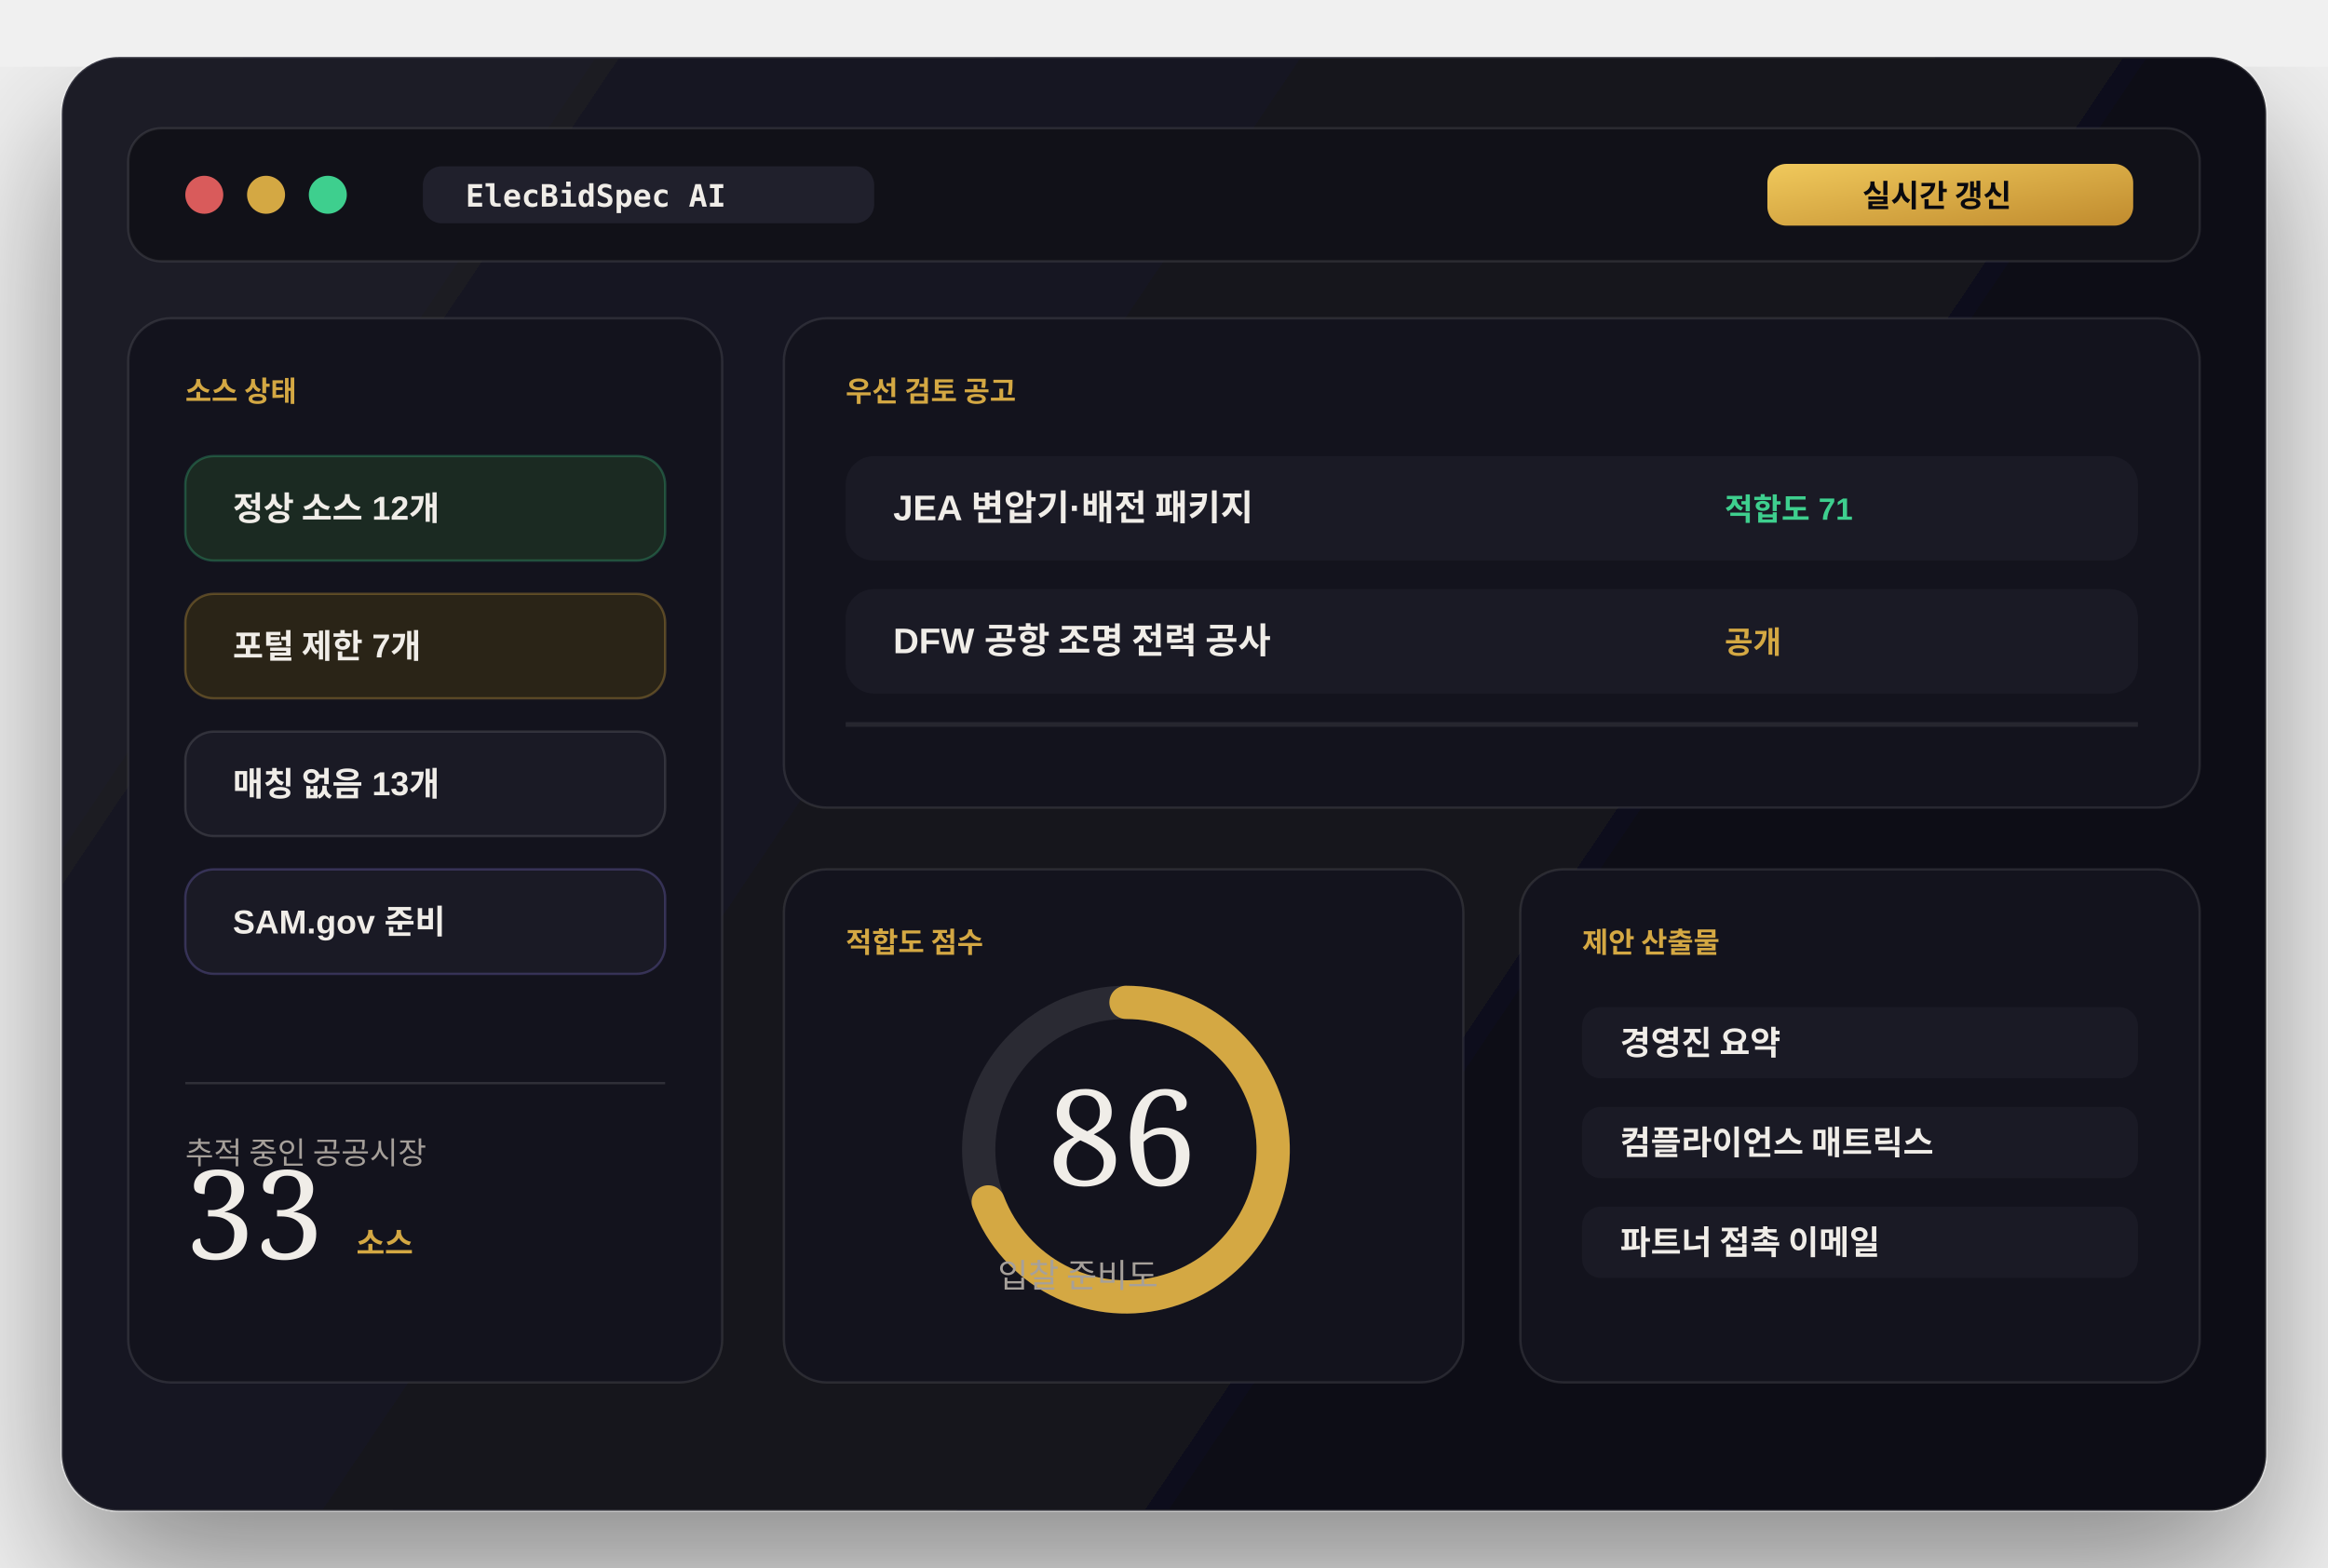
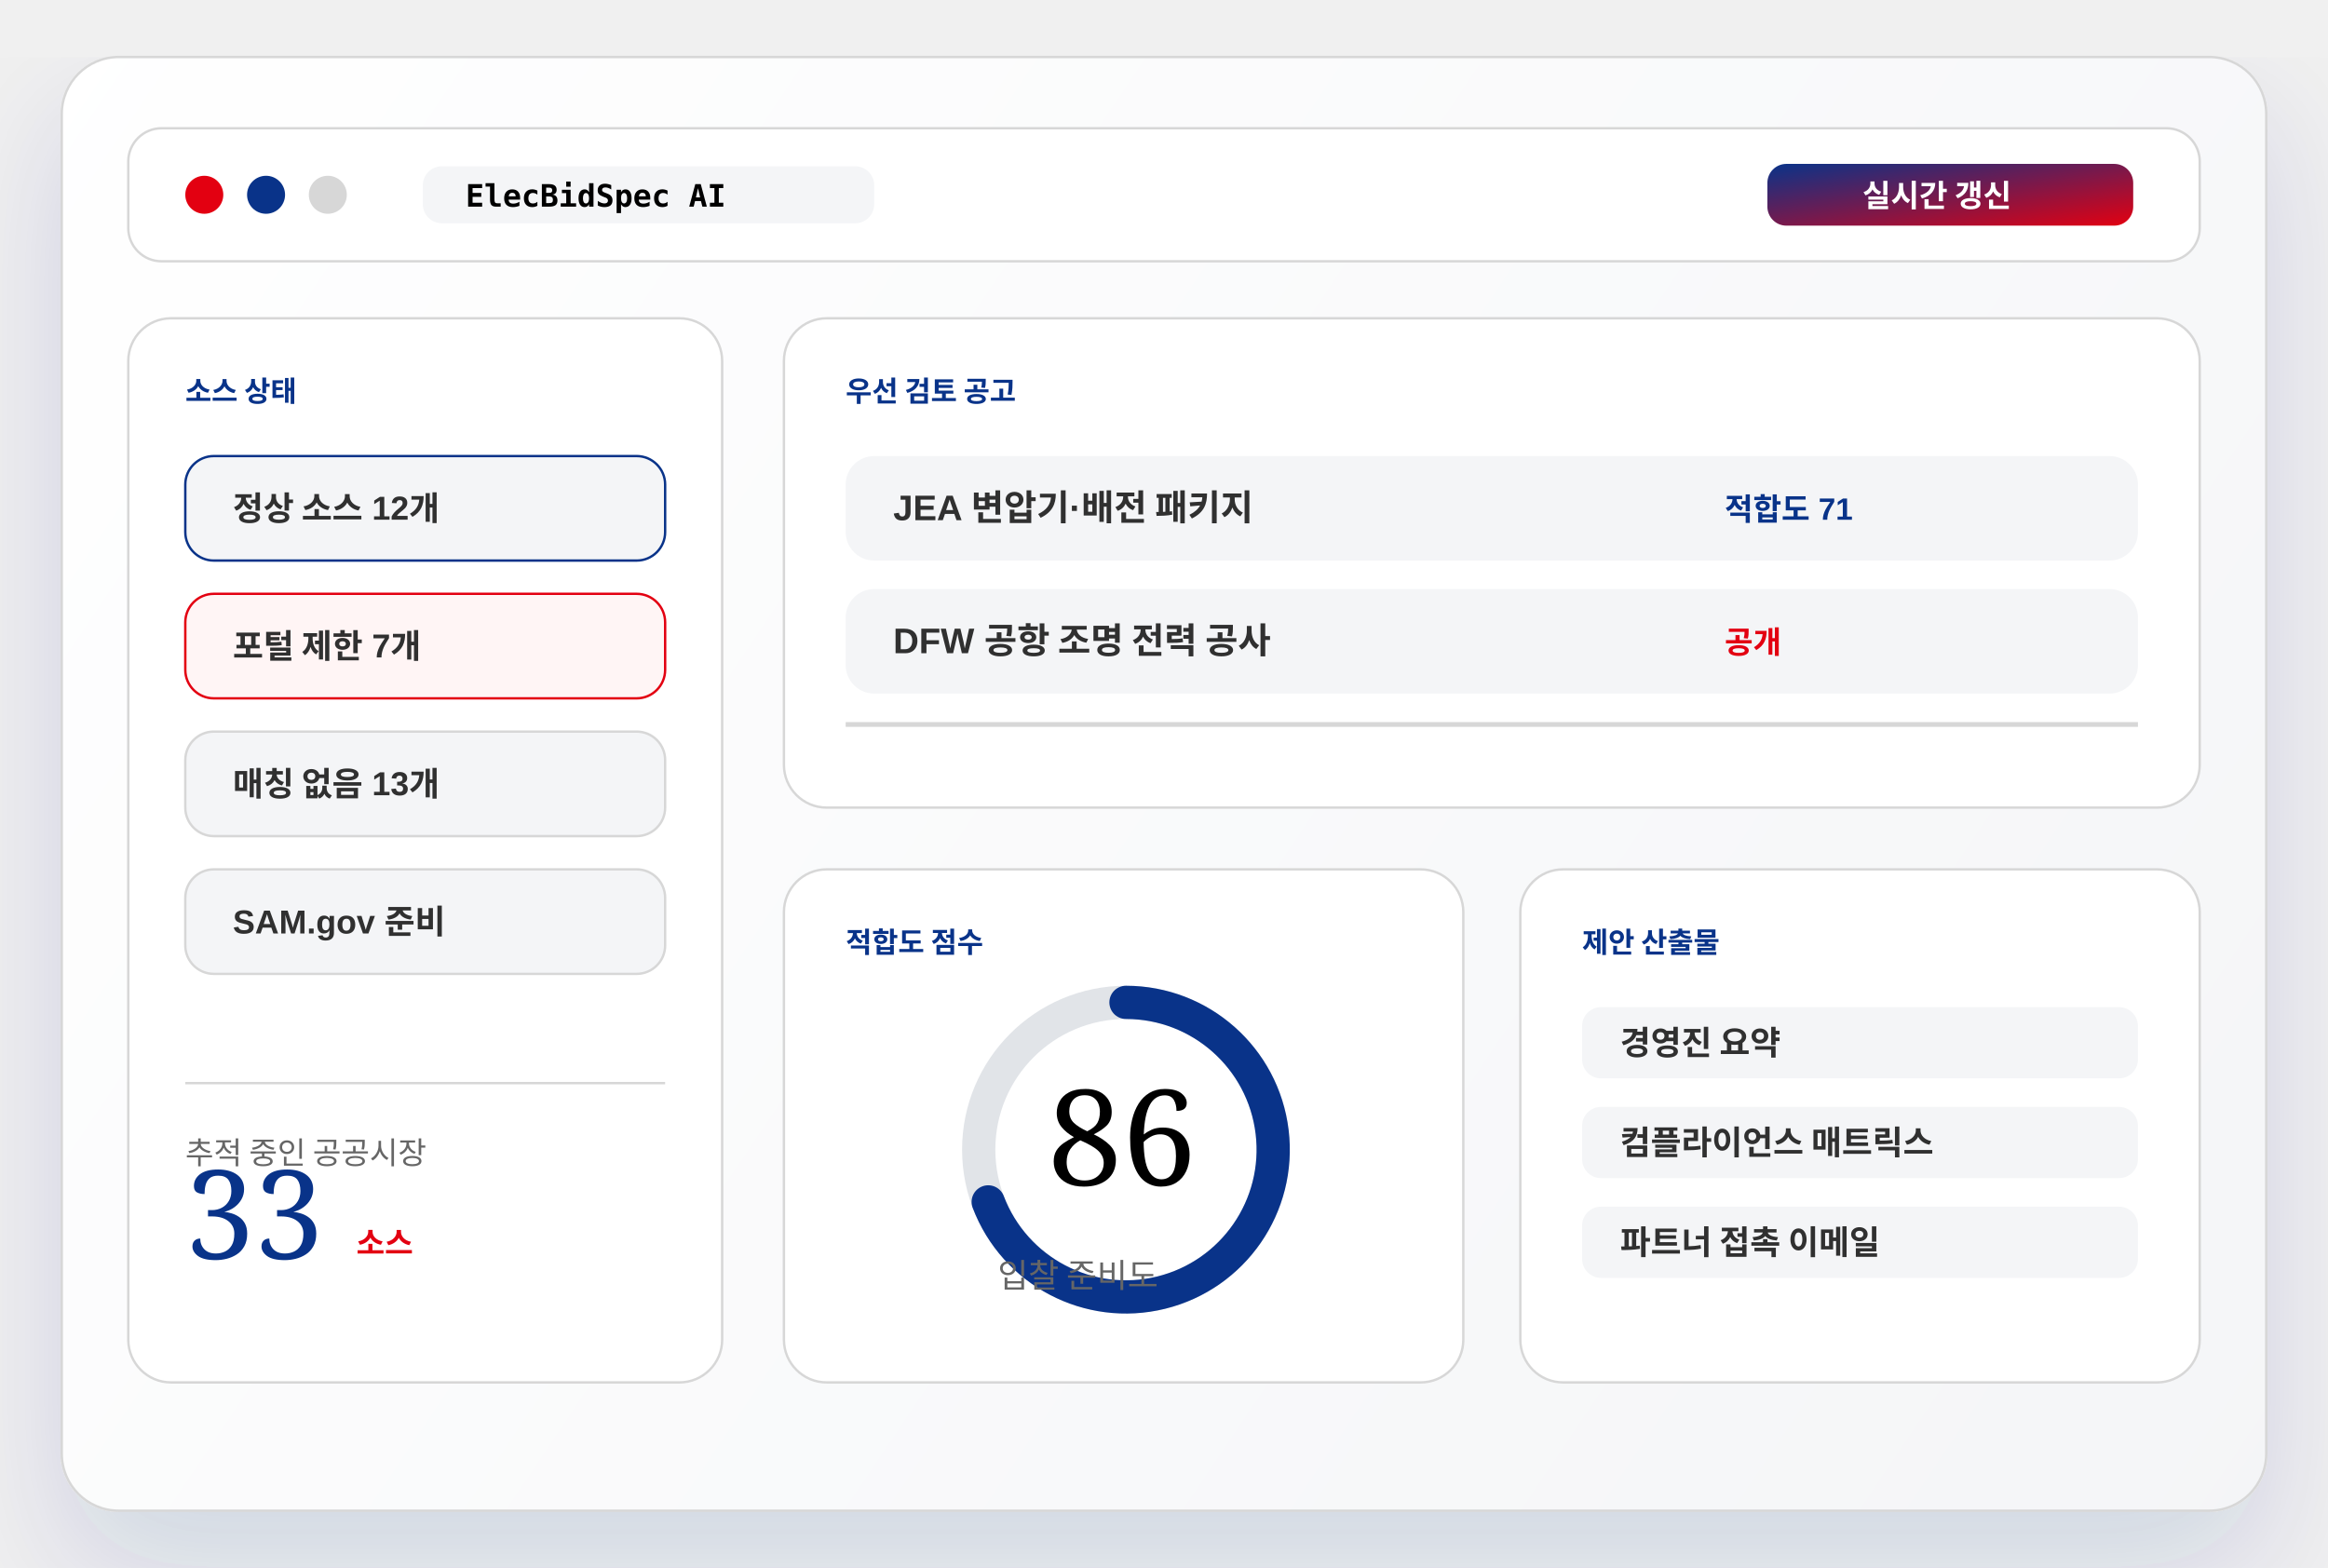
<svg xmlns="http://www.w3.org/2000/svg" width="980" height="660" viewBox="0 0 980 660" fill="none">
  <defs>
    <linearGradient id="panel" x1="0" y1="0" x2="980" y2="660" gradientUnits="userSpaceOnUse">
-       <stop stop-color="#1d1d29" />
-       <stop offset="1" stop-color="#0b0b11" />
+       <stop stop-color="#ffffff" />
+       <stop offset="1" stop-color="#f4f5f7" />
    </linearGradient>
    <linearGradient id="gold" x1="0" y1="0" x2="1" y2="1">
-       <stop stop-color="#f0c95c" />
-       <stop offset="1" stop-color="#c08b2e" />
+       <stop stop-color="#093389" />
+       <stop offset="1" stop-color="#e30011" />
    </linearGradient>
    <filter id="shadow" x="-40" y="-40" width="1060" height="740" color-interpolation-filters="sRGB">
-       <feDropShadow dx="0" dy="28" stdDeviation="34" flood-color="#000000" flood-opacity="0.44" />
+       <feDropShadow dx="0" dy="24" stdDeviation="28" flood-color="#093389" flood-opacity="0.14" />
    </filter>
  </defs>
-   <rect x="26" y="24" width="928" height="612" rx="24" fill="url(#panel)" stroke="rgba(255,255,255,.14)" filter="url(#shadow)" />
-   <rect x="54" y="54" width="872" height="56" rx="14" fill="#111118" stroke="rgba(255,255,255,.1)" />
-   <circle cx="86" cy="82" r="8" fill="#d95b5b" />
-   <circle cx="112" cy="82" r="8" fill="#d4a843" />
-   <circle cx="138" cy="82" r="8" fill="#3ecf8e" />
-   <rect x="178" y="70" width="190" height="24" rx="8" fill="#20202c" />
-   <text x="196" y="87" fill="#f0ede8" font-family="Noto Sans KR, Geist Mono, Consolas, monospace" font-size="13" font-weight="600">ElecBidSpec AI</text>
+   <rect x="26" y="24" width="928" height="612" rx="24" fill="url(#panel)" stroke="#d7d7d7" filter="url(#shadow)" />
+   <rect x="54" y="54" width="872" height="56" rx="14" fill="#ffffff" stroke="#d7d7d7" />
+   <circle cx="86" cy="82" r="8" fill="#e30011" />
+   <circle cx="112" cy="82" r="8" fill="#093389" />
+   <circle cx="138" cy="82" r="8" fill="#d7d7d7" />
+   <rect x="178" y="70" width="190" height="24" rx="8" fill="#f4f5f7" />
+   <text x="196" y="87" fill="#000000" font-family="Noto Sans KR, Geist Mono, Consolas, monospace" font-size="13" font-weight="600">ElecBidSpec AI</text>
  <rect x="744" y="69" width="154" height="26" rx="8" fill="url(#gold)" />
-   <text x="784" y="87" fill="#0a0a0f" font-family="Noto Sans KR, Geist, Arial, sans-serif" font-size="13" font-weight="700">실시간 갱신</text>
-   <rect x="54" y="134" width="250" height="448" rx="18" fill="#13131d" stroke="rgba(255,255,255,.1)" />
-   <text x="78" y="169" fill="#d4a843" font-family="Noto Sans KR, Geist Mono, Consolas, monospace" font-size="12" font-weight="700">소스 상태</text>
+   <text x="784" y="87" fill="#ffffff" font-family="Noto Sans KR, Geist, Arial, sans-serif" font-size="13" font-weight="700">실시간 갱신</text>
+   <rect x="54" y="134" width="250" height="448" rx="18" fill="#ffffff" stroke="#d7d7d7" />
+   <text x="78" y="169" fill="#093389" font-family="Noto Sans KR, Geist Mono, Consolas, monospace" font-size="12" font-weight="700">소스 상태</text>
  <g font-family="Noto Sans KR, Geist, Arial, sans-serif" font-size="14" font-weight="600">
-     <rect x="78" y="192" width="202" height="44" rx="12" fill="#1b2a22" stroke="rgba(62,207,142,.28)" />
-     <text x="98" y="219" fill="#f0ede8">정상 소스 12개</text>
-     <rect x="78" y="250" width="202" height="44" rx="12" fill="#2a2417" stroke="rgba(212,168,67,.32)" />
-     <text x="98" y="277" fill="#f0ede8">포털 제한 7개</text>
-     <rect x="78" y="308" width="202" height="44" rx="12" fill="#1a1a25" stroke="rgba(255,255,255,.12)" />
-     <text x="98" y="335" fill="#f0ede8">매칭 없음 13개</text>
-     <rect x="78" y="366" width="202" height="44" rx="12" fill="#1a1a25" stroke="rgba(154,139,255,.24)" />
-     <text x="98" y="393" fill="#f0ede8">SAM.gov 준비</text>
+     <rect x="78" y="192" width="202" height="44" rx="12" fill="#f4f5f7" stroke="#093389" />
+     <text x="98" y="219" fill="#303030">정상 소스 12개</text>
+     <rect x="78" y="250" width="202" height="44" rx="12" fill="#fff5f5" stroke="#e30011" />
+     <text x="98" y="277" fill="#303030">포털 제한 7개</text>
+     <rect x="78" y="308" width="202" height="44" rx="12" fill="#f4f5f7" stroke="#d7d7d7" />
+     <text x="98" y="335" fill="#303030">매칭 없음 13개</text>
+     <rect x="78" y="366" width="202" height="44" rx="12" fill="#f4f5f7" stroke="#d7d7d7" />
+     <text x="98" y="393" fill="#303030">SAM.gov 준비</text>
  </g>
-   <path d="M78 456H280" stroke="rgba(255,255,255,.12)" />
-   <text x="78" y="490" fill="#a6a09a" font-family="Noto Sans KR, Geist, Arial, sans-serif" font-size="13">추적 중인 공공시장</text>
-   <text x="78" y="530" fill="#f0ede8" font-family="Noto Serif KR, Instrument Serif, Georgia, serif" font-size="52">33</text>
-   <text x="150" y="528" fill="#d4a843" font-family="Noto Sans KR, Geist Mono, Consolas, monospace" font-size="13" font-weight="700">소스</text>
-   <rect x="330" y="134" width="596" height="206" rx="18" fill="#13131d" stroke="rgba(255,255,255,.1)" />
-   <text x="356" y="169" fill="#d4a843" font-family="Noto Sans KR, Geist Mono, Consolas, monospace" font-size="12" font-weight="700">우선 검토 공고</text>
+   <path d="M78 456H280" stroke="#d7d7d7" />
+   <text x="78" y="490" fill="#666666" font-family="Noto Sans KR, Geist, Arial, sans-serif" font-size="13">추적 중인 공공시장</text>
+   <text x="78" y="530" fill="#093389" font-family="Noto Serif KR, Instrument Serif, Georgia, serif" font-size="52">33</text>
+   <text x="150" y="528" fill="#e30011" font-family="Noto Sans KR, Geist Mono, Consolas, monospace" font-size="13" font-weight="700">소스</text>
+   <rect x="330" y="134" width="596" height="206" rx="18" fill="#ffffff" stroke="#d7d7d7" />
+   <text x="356" y="169" fill="#093389" font-family="Noto Sans KR, Geist Mono, Consolas, monospace" font-size="12" font-weight="700">우선 검토 공고</text>
  <g font-family="Noto Sans KR, Geist, Arial, sans-serif">
-     <rect x="356" y="192" width="544" height="44" rx="12" fill="#1a1a25" />
-     <text x="376" y="219" fill="#f0ede8" font-size="15" font-weight="700">JEA 변압기·배전 패키지</text>
-     <text x="726" y="219" fill="#3ecf8e" font-size="13" font-weight="700">적합도 71</text>
-     <rect x="356" y="248" width="544" height="44" rx="12" fill="#1a1a25" />
-     <text x="376" y="275" fill="#f0ede8" font-size="15" font-weight="700">DFW 공항 조명 전력 공사</text>
-     <text x="726" y="275" fill="#d4a843" font-size="13" font-weight="700">공개</text>
-     <rect x="356" y="304" width="544" height="2" fill="rgba(255,255,255,.08)" />
+     <rect x="356" y="192" width="544" height="44" rx="12" fill="#f4f5f7" />
+     <text x="376" y="219" fill="#303030" font-size="15" font-weight="700">JEA 변압기·배전 패키지</text>
+     <text x="726" y="219" fill="#093389" font-size="13" font-weight="700">적합도 71</text>
+     <rect x="356" y="248" width="544" height="44" rx="12" fill="#f4f5f7" />
+     <text x="376" y="275" fill="#303030" font-size="15" font-weight="700">DFW 공항 조명 전력 공사</text>
+     <text x="726" y="275" fill="#e30011" font-size="13" font-weight="700">공개</text>
+     <rect x="356" y="304" width="544" height="2" fill="#d7d7d7" />
  </g>
-   <rect x="330" y="366" width="286" height="216" rx="18" fill="#13131d" stroke="rgba(255,255,255,.1)" />
-   <text x="356" y="401" fill="#d4a843" font-family="Noto Sans KR, Geist Mono, Consolas, monospace" font-size="12" font-weight="700">적합도 점수</text>
-   <circle cx="474" cy="484" r="62" stroke="rgba(255,255,255,.1)" stroke-width="14" />
-   <path d="M474 422a62 62 0 1 1-58 84" stroke="#d4a843" stroke-width="14" stroke-linecap="round" />
-   <text x="441" y="499" fill="#f0ede8" font-family="Noto Serif KR, Instrument Serif, Georgia, serif" font-size="56">86</text>
-   <text x="420" y="542" fill="#a6a09a" font-family="Noto Sans KR, Geist, Arial, sans-serif" font-size="14">입찰 준비도</text>
-   <rect x="640" y="366" width="286" height="216" rx="18" fill="#13131d" stroke="rgba(255,255,255,.1)" />
-   <text x="666" y="401" fill="#d4a843" font-family="Noto Sans KR, Geist Mono, Consolas, monospace" font-size="12" font-weight="700">제안 산출물</text>
+   <rect x="330" y="366" width="286" height="216" rx="18" fill="#ffffff" stroke="#d7d7d7" />
+   <text x="356" y="401" fill="#093389" font-family="Noto Sans KR, Geist Mono, Consolas, monospace" font-size="12" font-weight="700">적합도 점수</text>
+   <circle cx="474" cy="484" r="62" stroke="#e1e4e8" stroke-width="14" />
+   <path d="M474 422a62 62 0 1 1-58 84" stroke="#093389" stroke-width="14" stroke-linecap="round" />
+   <text x="441" y="499" fill="#000000" font-family="Noto Serif KR, Instrument Serif, Georgia, serif" font-size="56">86</text>
+   <text x="420" y="542" fill="#666666" font-family="Noto Sans KR, Geist, Arial, sans-serif" font-size="14">입찰 준비도</text>
+   <rect x="640" y="366" width="286" height="216" rx="18" fill="#ffffff" stroke="#d7d7d7" />
+   <text x="666" y="401" fill="#093389" font-family="Noto Sans KR, Geist Mono, Consolas, monospace" font-size="12" font-weight="700">제안 산출물</text>
  <g font-family="Noto Sans KR, Geist, Arial, sans-serif" font-size="14" font-weight="600">
-     <rect x="666" y="424" width="234" height="30" rx="8" fill="#1a1a25" />
-     <text x="682" y="444" fill="#f0ede8">경영진 요약</text>
-     <rect x="666" y="466" width="234" height="30" rx="8" fill="#1a1a25" />
-     <text x="682" y="486" fill="#f0ede8">컴플라이언스 매트릭스</text>
-     <rect x="666" y="508" width="234" height="30" rx="8" fill="#1a1a25" />
-     <text x="682" y="528" fill="#f0ede8">파트너 접촉 이메일</text>
+     <rect x="666" y="424" width="234" height="30" rx="8" fill="#f4f5f7" />
+     <text x="682" y="444" fill="#303030">경영진 요약</text>
+     <rect x="666" y="466" width="234" height="30" rx="8" fill="#f4f5f7" />
+     <text x="682" y="486" fill="#303030">컴플라이언스 매트릭스</text>
+     <rect x="666" y="508" width="234" height="30" rx="8" fill="#f4f5f7" />
+     <text x="682" y="528" fill="#303030">파트너 접촉 이메일</text>
  </g>
</svg>
